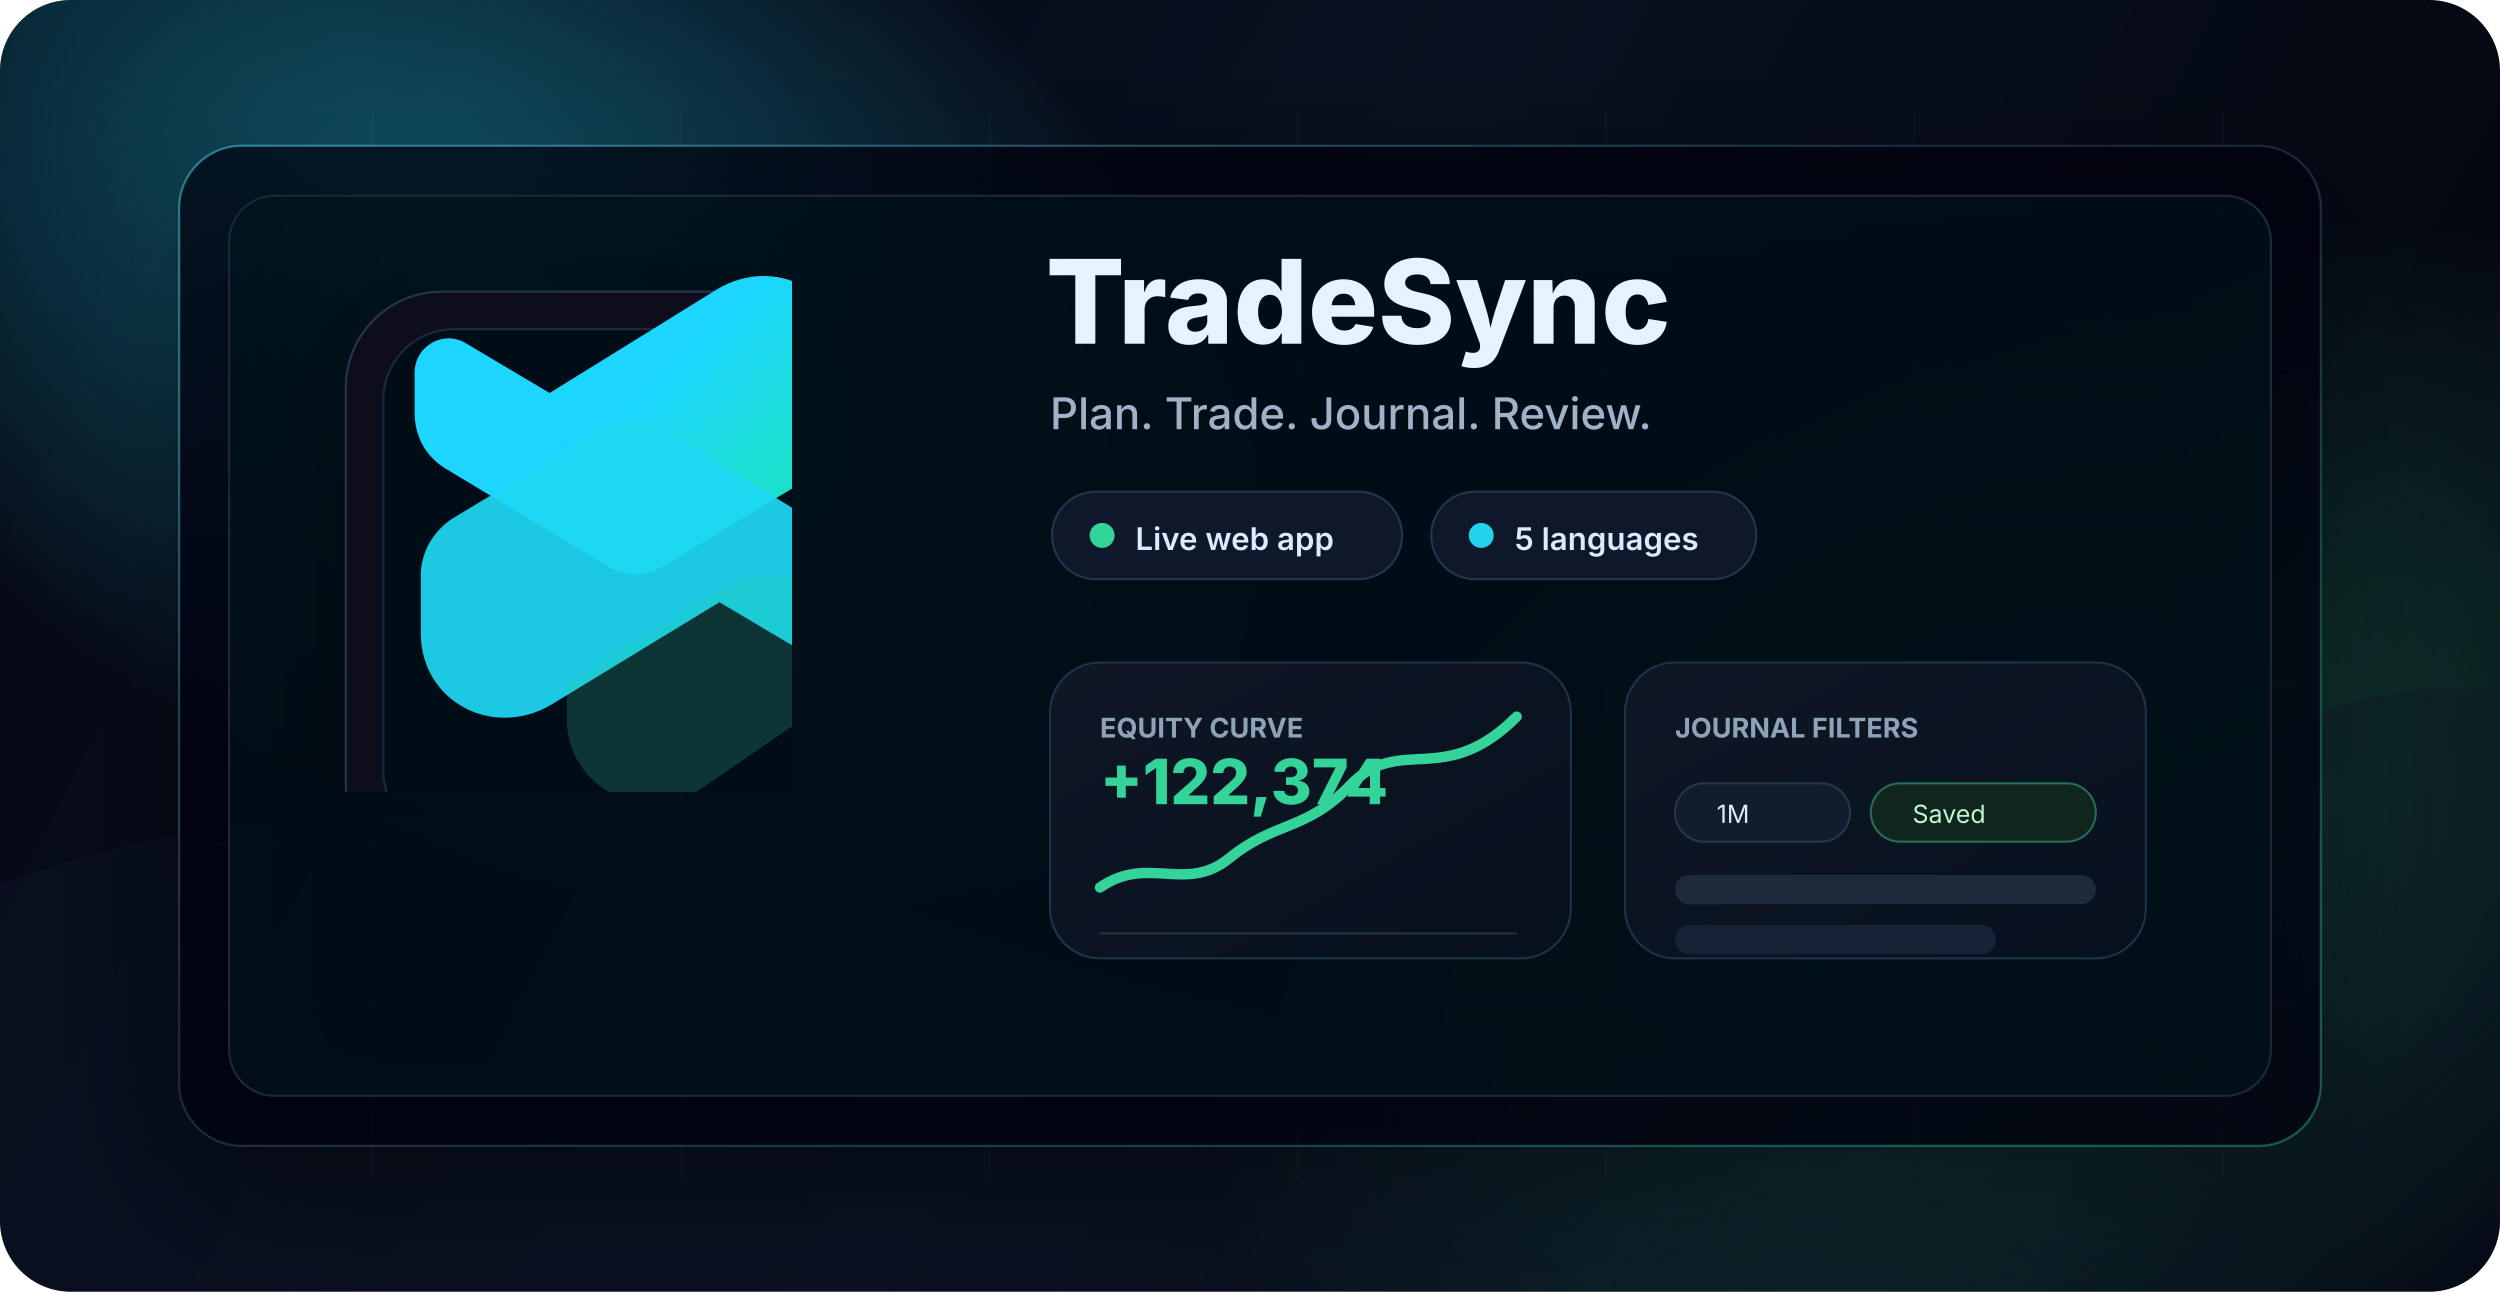
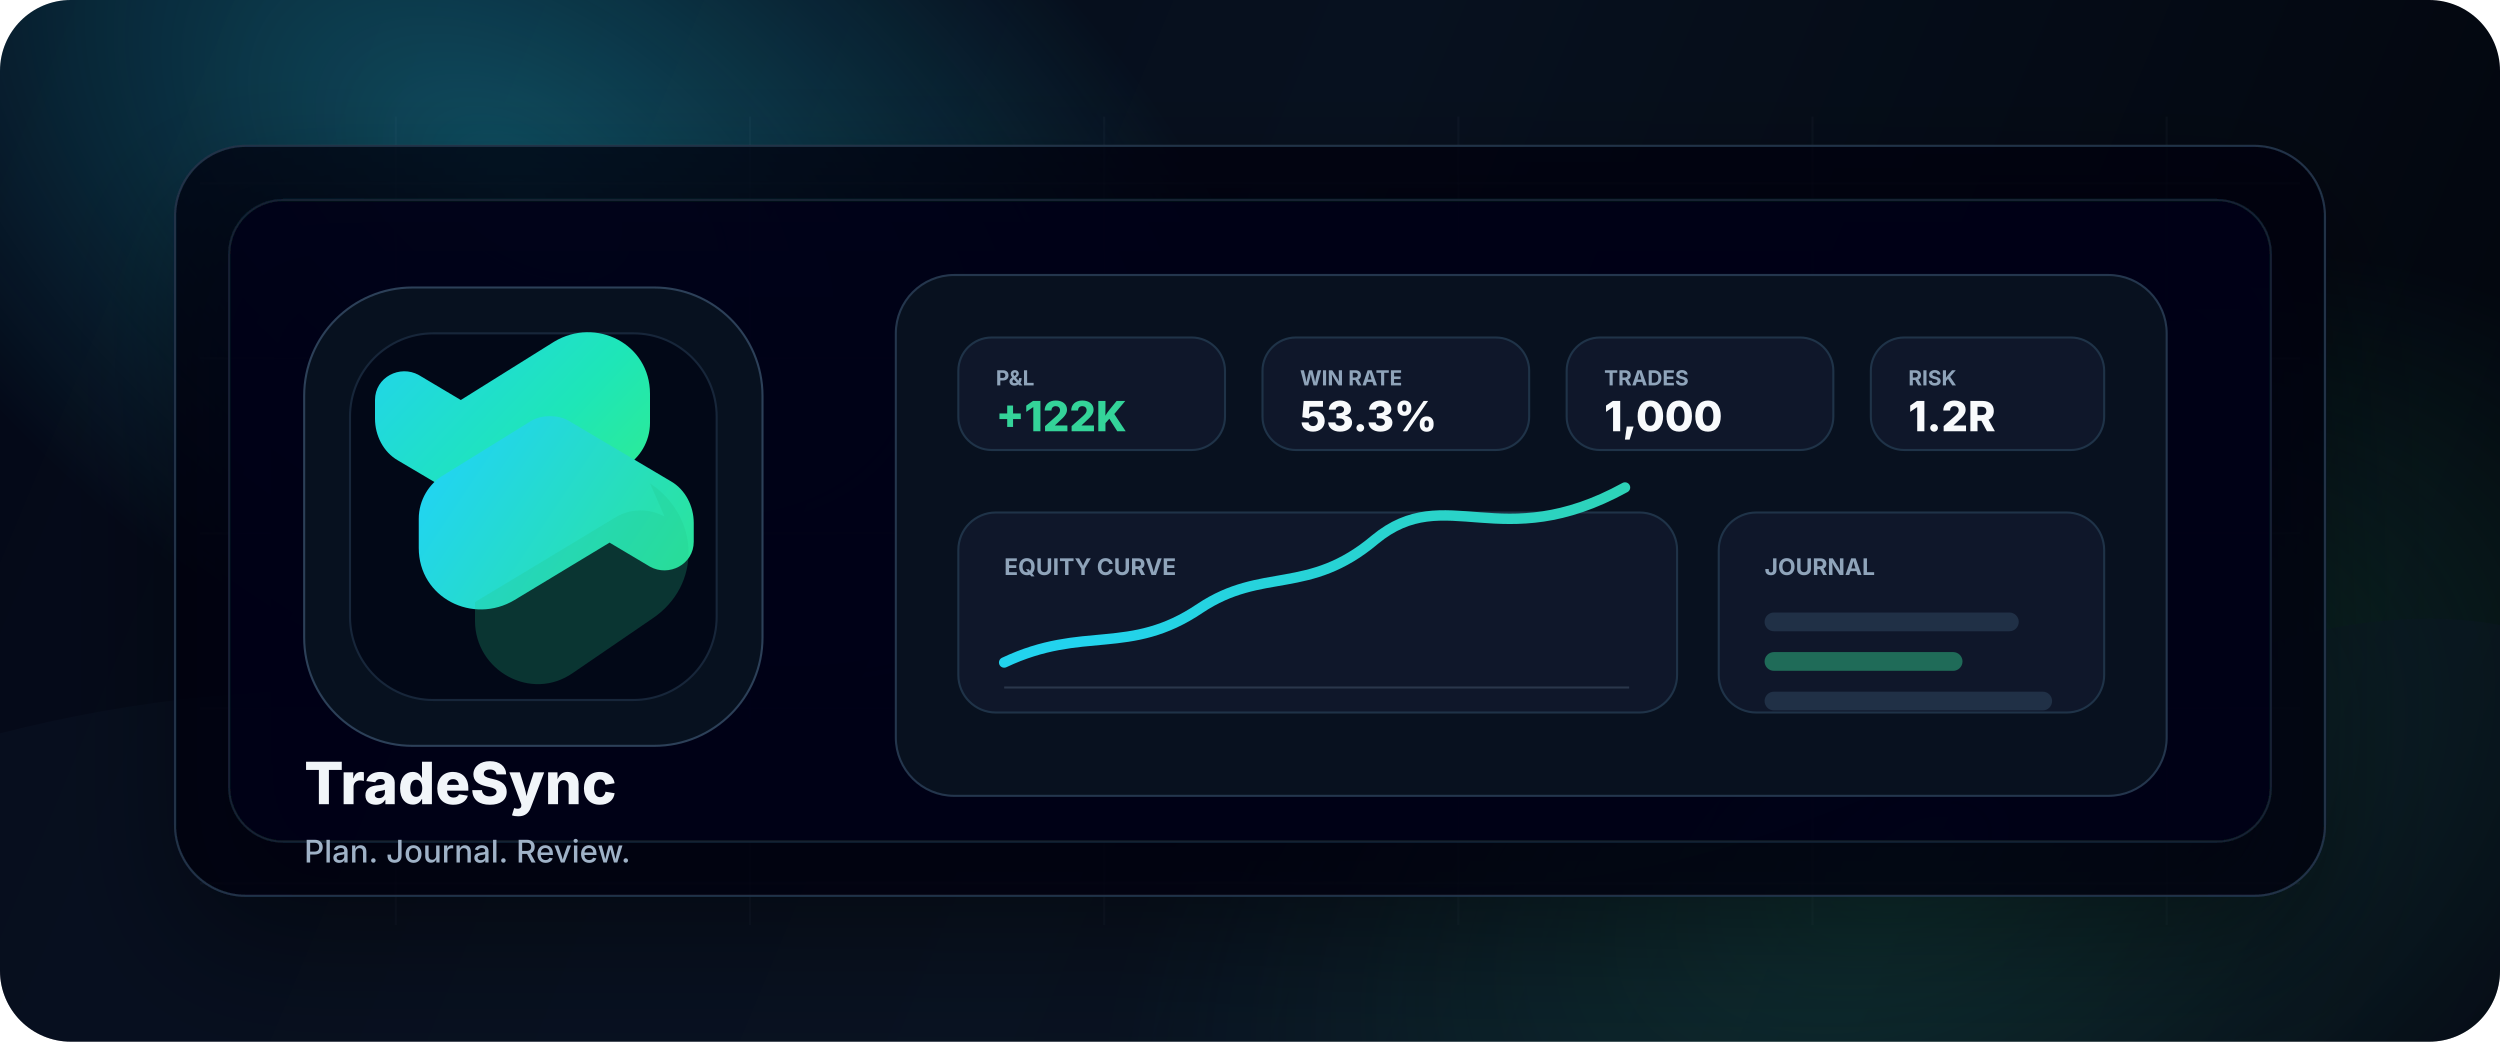
- <svg xmlns="http://www.w3.org/2000/svg" width="1200" height="620" viewBox="0 0 1200 620" fill="none" role="img" aria-labelledby="title desc">
+ <svg xmlns="http://www.w3.org/2000/svg" width="1200" height="500" viewBox="0 0 1200 500" fill="none" role="img" aria-labelledby="title desc">
  <defs>
-     <linearGradient id="bg" x1="0" y1="0" x2="1200" y2="620" gradientUnits="userSpaceOnUse">
-       <stop stop-color="#050814" />
-       <stop offset="0.48" stop-color="#08101f" />
+     <linearGradient id="bg" x1="0" y1="0" x2="1200" y2="500" gradientUnits="userSpaceOnUse">
+       <stop stop-color="#040817" />
+       <stop offset="0.48" stop-color="#07111f" />
      <stop offset="1" stop-color="#02040b" />
    </linearGradient>
-     <radialGradient id="auraA" cx="0" cy="0" r="1" gradientUnits="userSpaceOnUse" gradientTransform="translate(232 139) rotate(31) scale(412 254)">
-       <stop stop-color="#22d3ee" stop-opacity="0.42" />
+     <radialGradient id="glowA" cx="0" cy="0" r="1" gradientUnits="userSpaceOnUse" gradientTransform="translate(250 92) rotate(34) scale(420 245)">
+       <stop stop-color="#22d3ee" stop-opacity="0.34" />
      <stop offset="1" stop-color="#22d3ee" stop-opacity="0" />
    </radialGradient>
-     <radialGradient id="auraB" cx="0" cy="0" r="1" gradientUnits="userSpaceOnUse" gradientTransform="translate(973 430) rotate(150) scale(430 280)">
-       <stop stop-color="#34d399" stop-opacity="0.32" />
+     <radialGradient id="glowB" cx="0" cy="0" r="1" gradientUnits="userSpaceOnUse" gradientTransform="translate(920 410) rotate(154) scale(420 250)">
+       <stop stop-color="#34d399" stop-opacity="0.26" />
      <stop offset="1" stop-color="#34d399" stop-opacity="0" />
    </radialGradient>
-     <linearGradient id="brand" x1="359" y1="138" x2="515" y2="299" gradientUnits="userSpaceOnUse">
-       <stop stop-color="#1dd6ff" />
-       <stop offset="0.52" stop-color="#18e5b3" />
-       <stop offset="1" stop-color="#45f07b" />
+     <linearGradient id="markTop" x1="175" y1="164" x2="307" y2="288" gradientUnits="userSpaceOnUse">
+       <stop stop-color="#22d3ee" />
+       <stop offset="0.52" stop-color="#1ee6b7" />
+       <stop offset="1" stop-color="#38ef7d" />
    </linearGradient>
-     <linearGradient id="brandSoft" x1="391" y1="318" x2="527" y2="442" gradientUnits="userSpaceOnUse">
-       <stop stop-color="#20d8f4" />
-       <stop offset="1" stop-color="#29e887" />
+     <linearGradient id="markBottom" x1="174" y1="274" x2="307" y2="363" gradientUnits="userSpaceOnUse">
+       <stop stop-color="#21d4f3" />
+       <stop offset="1" stop-color="#2de887" />
    </linearGradient>
-     <linearGradient id="panel" x1="0" y1="0" x2="1" y2="1">
-       <stop stop-color="#111827" stop-opacity="0.92" />
-       <stop offset="1" stop-color="#07101d" stop-opacity="0.94" />
+     <linearGradient id="line" x1="520" y1="328" x2="940" y2="230" gradientUnits="userSpaceOnUse">
+       <stop stop-color="#22d3ee" />
+       <stop offset="1" stop-color="#34d399" />
    </linearGradient>
-     <linearGradient id="stroke" x1="0" y1="0" x2="1" y2="1">
-       <stop stop-color="#67e8f9" stop-opacity="0.42" />
-       <stop offset="0.45" stop-color="#334155" stop-opacity="0.48" />
-       <stop offset="1" stop-color="#34d399" stop-opacity="0.34" />
-     </linearGradient>
-     <filter id="shadow" x="-40" y="-40" width="1280" height="700" filterUnits="userSpaceOnUse" color-interpolation-filters="sRGB">
-       <feDropShadow dx="0" dy="24" stdDeviation="34" flood-color="#000000" flood-opacity="0.48" />
+     <filter id="shadow" x="0" y="0" width="1200" height="500" filterUnits="userSpaceOnUse" color-interpolation-filters="sRGB">
+       <feDropShadow dx="0" dy="26" stdDeviation="30" flood-color="#000" flood-opacity="0.46" />
    </filter>
-     <filter id="softShadow" x="-40" y="-40" width="420" height="420" filterUnits="userSpaceOnUse" color-interpolation-filters="sRGB">
-       <feDropShadow dx="0" dy="20" stdDeviation="24" flood-color="#000000" flood-opacity="0.35" />
-     </filter>
-     <clipPath id="roundCanvas">
-       <rect width="1200" height="620" rx="34" />
+     <clipPath id="clip">
+       <rect width="1200" height="500" rx="34" />
    </clipPath>
  </defs>
-   <g clip-path="url(#roundCanvas)">
-     <rect width="1200" height="620" fill="url(#bg)" />
-     <rect width="1200" height="620" fill="url(#auraA)" />
-     <rect width="1200" height="620" fill="url(#auraB)" />
-     <path d="M0 424C155 370 297 386 432 435C575 487 724 526 868 469C997 418 1096 314 1200 333V620H0V424Z" fill="#0f172a" fill-opacity="0.32" />
-     <path d="M97 101H1103M97 177H1103M97 253H1103M97 329H1103M97 405H1103M97 481H1103" stroke="#94a3b8" stroke-opacity="0.055" />
-     <path d="M179 53V566M327 53V566M475 53V566M623 53V566M771 53V566M919 53V566M1067 53V566" stroke="#94a3b8" stroke-opacity="0.045" />
+   <g clip-path="url(#clip)">
+     <rect width="1200" height="500" fill="url(#bg)" />
+     <rect width="1200" height="500" fill="url(#glowA)" />
+     <rect width="1200" height="500" fill="url(#glowB)" />
+     <path d="M0 352C133 318 267 326 404 370C562 421 705 452 858 397C998 347 1102 282 1200 300V500H0V352Z" fill="#0f172a" fill-opacity="0.32" />
+     <path d="M96 88H1104M96 172H1104M96 256H1104M96 340H1104M96 424H1104" stroke="#94a3b8" stroke-opacity="0.055" />
+     <path d="M190 56V444M360 56V444M530 56V444M700 56V444M870 56V444M1040 56V444" stroke="#94a3b8" stroke-opacity="0.045" />
    <g filter="url(#shadow)">
-       <rect x="86" y="70" width="1028" height="480" rx="30" fill="#020617" fill-opacity="0.68" stroke="url(#stroke)" />
-       <rect x="110" y="94" width="980" height="432" rx="22" fill="#030712" fill-opacity="0.58" stroke="#1f2937" />
-     </g>
-     <g filter="url(#softShadow)">
-       <rect x="166" y="140" width="282" height="282" rx="46" fill="#08111f" stroke="#26364a" />
-       <rect x="184" y="158" width="246" height="246" rx="34" fill="#020817" stroke="#1e293b" />
-       <path d="M260 191L344 139C372 122 406 140 406 173V201C406 212 400 222 391 228L318 272C310 277 300 277 292 272L214 225C204 219 199 209 199 198V179C199 166 213 158 224 165L288 203C296 208 306 208 314 203L359 176C368 171 379 177 379 187V199C379 206 376 212 370 215L318 247C310 252 300 252 292 247L260 228C250 222 244 211 244 199C244 192 253 187 260 191Z" fill="url(#brand)" />
-       <path d="M352 285L265 338C237 355 202 337 202 304V276C202 265 208 255 217 249L290 205C298 200 308 200 316 205L394 252C404 258 409 268 409 279V298C409 311 395 319 384 312L320 274C312 269 302 269 294 274L249 301C240 306 229 300 229 290V278C229 271 232 265 238 262L290 230C298 225 308 225 316 230L352 252C362 258 368 269 368 281C368 288 359 293 352 285Z" fill="url(#brandSoft)" fill-opacity="0.92" />
-       <path d="M405 253C432 272 433 312 406 331L336 379C309 397 272 378 272 345V328L352 280C362 274 374 274 384 280L405 253Z" fill="#20d7a3" fill-opacity="0.22" />
+       <rect x="84" y="70" width="1032" height="360" rx="34" fill="#020617" fill-opacity="0.74" stroke="#223247" />
+       <rect x="110" y="96" width="980" height="308" rx="26" fill="#030712" fill-opacity="0.78" stroke="#132033" />
    </g>
    <g>
-       <text x="502" y="165" fill="#e5f2ff" font-family="Inter, ui-sans-serif, system-ui, -apple-system, Segoe UI, sans-serif" font-size="56" font-weight="760" letter-spacing="0">TradeSync</text>
-       <text x="504" y="206" fill="#9fb2c7" font-family="Inter, ui-sans-serif, system-ui, -apple-system, Segoe UI, sans-serif" font-size="21" font-weight="460">Plan. Trade. Journal. Review.</text>
-       <rect x="505" y="236" width="168" height="42" rx="21" fill="#0f172a" stroke="#26364a" />
-       <circle cx="529" cy="257" r="6" fill="#34d399" />
-       <text x="545" y="264" fill="#dbeafe" font-family="Inter, ui-sans-serif, system-ui, -apple-system, Segoe UI, sans-serif" font-size="15" font-weight="620">Live web app</text>
-       <rect x="687" y="236" width="156" height="42" rx="21" fill="#0f172a" stroke="#26364a" />
-       <circle cx="711" cy="257" r="6" fill="#22d3ee" />
-       <text x="727" y="264" fill="#dbeafe" font-family="Inter, ui-sans-serif, system-ui, -apple-system, Segoe UI, sans-serif" font-size="15" font-weight="620">5 languages</text>
+       <rect x="146" y="138" width="220" height="220" rx="52" fill="#07111f" stroke="#2c4058" />
+       <rect x="168" y="160" width="176" height="176" rx="40" fill="#020817" stroke="#17263a" />
+       <path d="M218 194L266 164C286 152 312 165 312 189V203C312 212 307 220 300 224L258 250C253 253 245 253 240 250L191 221C184 217 180 209 180 201V192C180 181 192 175 201 180L238 202C244 205 251 205 257 202L282 187C289 183 298 188 298 197V201C298 206 295 211 290 214L258 233C253 236 245 236 240 233L218 220C209 215 204 207 204 197C204 192 212 190 218 194Z" fill="url(#markTop)" />
+       <path d="M295 259L247 288C227 300 201 287 201 263V249C201 240 206 232 213 228L255 202C260 199 268 199 273 202L322 231C329 235 333 243 333 251V260C333 271 321 277 312 272L275 250C269 247 262 247 256 250L231 265C224 269 215 264 215 255V251C215 246 218 241 223 238L255 219C260 216 268 216 273 219L295 232C304 237 309 245 309 255C309 260 301 263 295 259Z" fill="url(#markBottom)" />
+       <path d="M312 232C336 248 337 281 313 297L275 323C255 337 228 322 228 298V289L296 248C303 244 312 244 319 248L312 232Z" fill="#22c78a" fill-opacity="0.24" />
    </g>
-     <g>
-       <rect x="504" y="318" width="250" height="142" rx="24" fill="url(#panel)" stroke="#1f3348" />
-       <text x="528" y="354" fill="#8ea3b8" font-family="Inter, ui-sans-serif, system-ui, -apple-system, Segoe UI, sans-serif" font-size="13" font-weight="700">EQUITY CURVE</text>
-       <text x="528" y="386" fill="#34d399" font-family="Inter, ui-sans-serif, system-ui, -apple-system, Segoe UI, sans-serif" font-size="30" font-weight="760">+122,374</text>
-       <path d="M528 426C551 410 569 429 590 412C612 394 627 399 648 377C672 352 693 379 728 344" stroke="#34d399" stroke-width="5" stroke-linecap="round" stroke-linejoin="round" />
-       <path d="M528 448H728" stroke="#334155" stroke-opacity="0.7" />
+     <g font-family="Inter, ui-sans-serif, system-ui, -apple-system, Segoe UI, sans-serif">
+       <text x="146" y="386" fill="#f1f5f9" font-size="28" font-weight="760">TradeSync</text>
+       <text x="146" y="414" fill="#9fb2c7" font-size="15" font-weight="500">Plan. Journal. Review.</text>
    </g>
-     <g>
-       <rect x="780" y="318" width="250" height="142" rx="24" fill="url(#panel)" stroke="#1f3348" />
-       <text x="804" y="354" fill="#8ea3b8" font-family="Inter, ui-sans-serif, system-ui, -apple-system, Segoe UI, sans-serif" font-size="13" font-weight="700">JOURNAL FILTERS</text>
-       <rect x="804" y="376" width="84" height="28" rx="14" fill="#111c2e" stroke="#26364a" />
-       <text x="824" y="395" fill="#dbeafe" font-family="Inter, ui-sans-serif, system-ui, -apple-system, Segoe UI, sans-serif" font-size="12">1M</text>
-       <rect x="898" y="376" width="108" height="28" rx="14" fill="#11251f" stroke="#256d53" />
-       <text x="918" y="395" fill="#bbf7d0" font-family="Inter, ui-sans-serif, system-ui, -apple-system, Segoe UI, sans-serif" font-size="12">Saved</text>
-       <rect x="804" y="420" width="202" height="14" rx="7" fill="#1e293b" />
-       <rect x="804" y="444" width="154" height="14" rx="7" fill="#162336" />
+     <g font-family="Inter, ui-sans-serif, system-ui, -apple-system, Segoe UI, sans-serif">
+       <rect x="430" y="132" width="610" height="250" rx="28" fill="#08111f" stroke="#24364d" />
+       <rect x="460" y="162" width="128" height="54" rx="16" fill="#0f172a" stroke="#1f3348" />
+       <text x="478" y="185" fill="#8fa4ba" font-size="10" font-weight="700">P&amp;L</text>
+       <text x="478" y="207" fill="#34d399" font-size="20" font-weight="760">+122K</text>
+       <rect x="606" y="162" width="128" height="54" rx="16" fill="#0f172a" stroke="#1f3348" />
+       <text x="624" y="185" fill="#8fa4ba" font-size="10" font-weight="700">WIN RATE</text>
+       <text x="624" y="207" fill="#f8fafc" font-size="20" font-weight="760">53.3%</text>
+       <rect x="752" y="162" width="128" height="54" rx="16" fill="#0f172a" stroke="#1f3348" />
+       <text x="770" y="185" fill="#8fa4ba" font-size="10" font-weight="700">TRADES</text>
+       <text x="770" y="207" fill="#f8fafc" font-size="20" font-weight="760">1,000</text>
+       <rect x="898" y="162" width="112" height="54" rx="16" fill="#0f172a" stroke="#1f3348" />
+       <text x="916" y="185" fill="#8fa4ba" font-size="10" font-weight="700">RISK</text>
+       <text x="916" y="207" fill="#f8fafc" font-size="20" font-weight="760">1.2R</text>
+       <rect x="460" y="246" width="345" height="96" rx="18" fill="#0f172a" stroke="#1f3348" />
+       <text x="482" y="276" fill="#8fa4ba" font-size="11" font-weight="700">EQUITY CURVE</text>
+       <path d="M482 318C520 300 542 315 576 292C606 272 628 286 660 259C694 231 720 267 780 234" stroke="url(#line)" stroke-width="5" stroke-linecap="round" stroke-linejoin="round" />
+       <path d="M482 330H782" stroke="#334155" stroke-opacity="0.75" />
+       <rect x="825" y="246" width="185" height="96" rx="18" fill="#0f172a" stroke="#1f3348" />
+       <text x="847" y="276" fill="#8fa4ba" font-size="11" font-weight="700">JOURNAL</text>
+       <rect x="847" y="294" width="122" height="9" rx="4.5" fill="#203046" />
+       <rect x="847" y="313" width="95" height="9" rx="4.5" fill="#1f6b58" />
+       <rect x="847" y="332" width="138" height="9" rx="4.5" fill="#203046" />
    </g>
  </g>
</svg>
